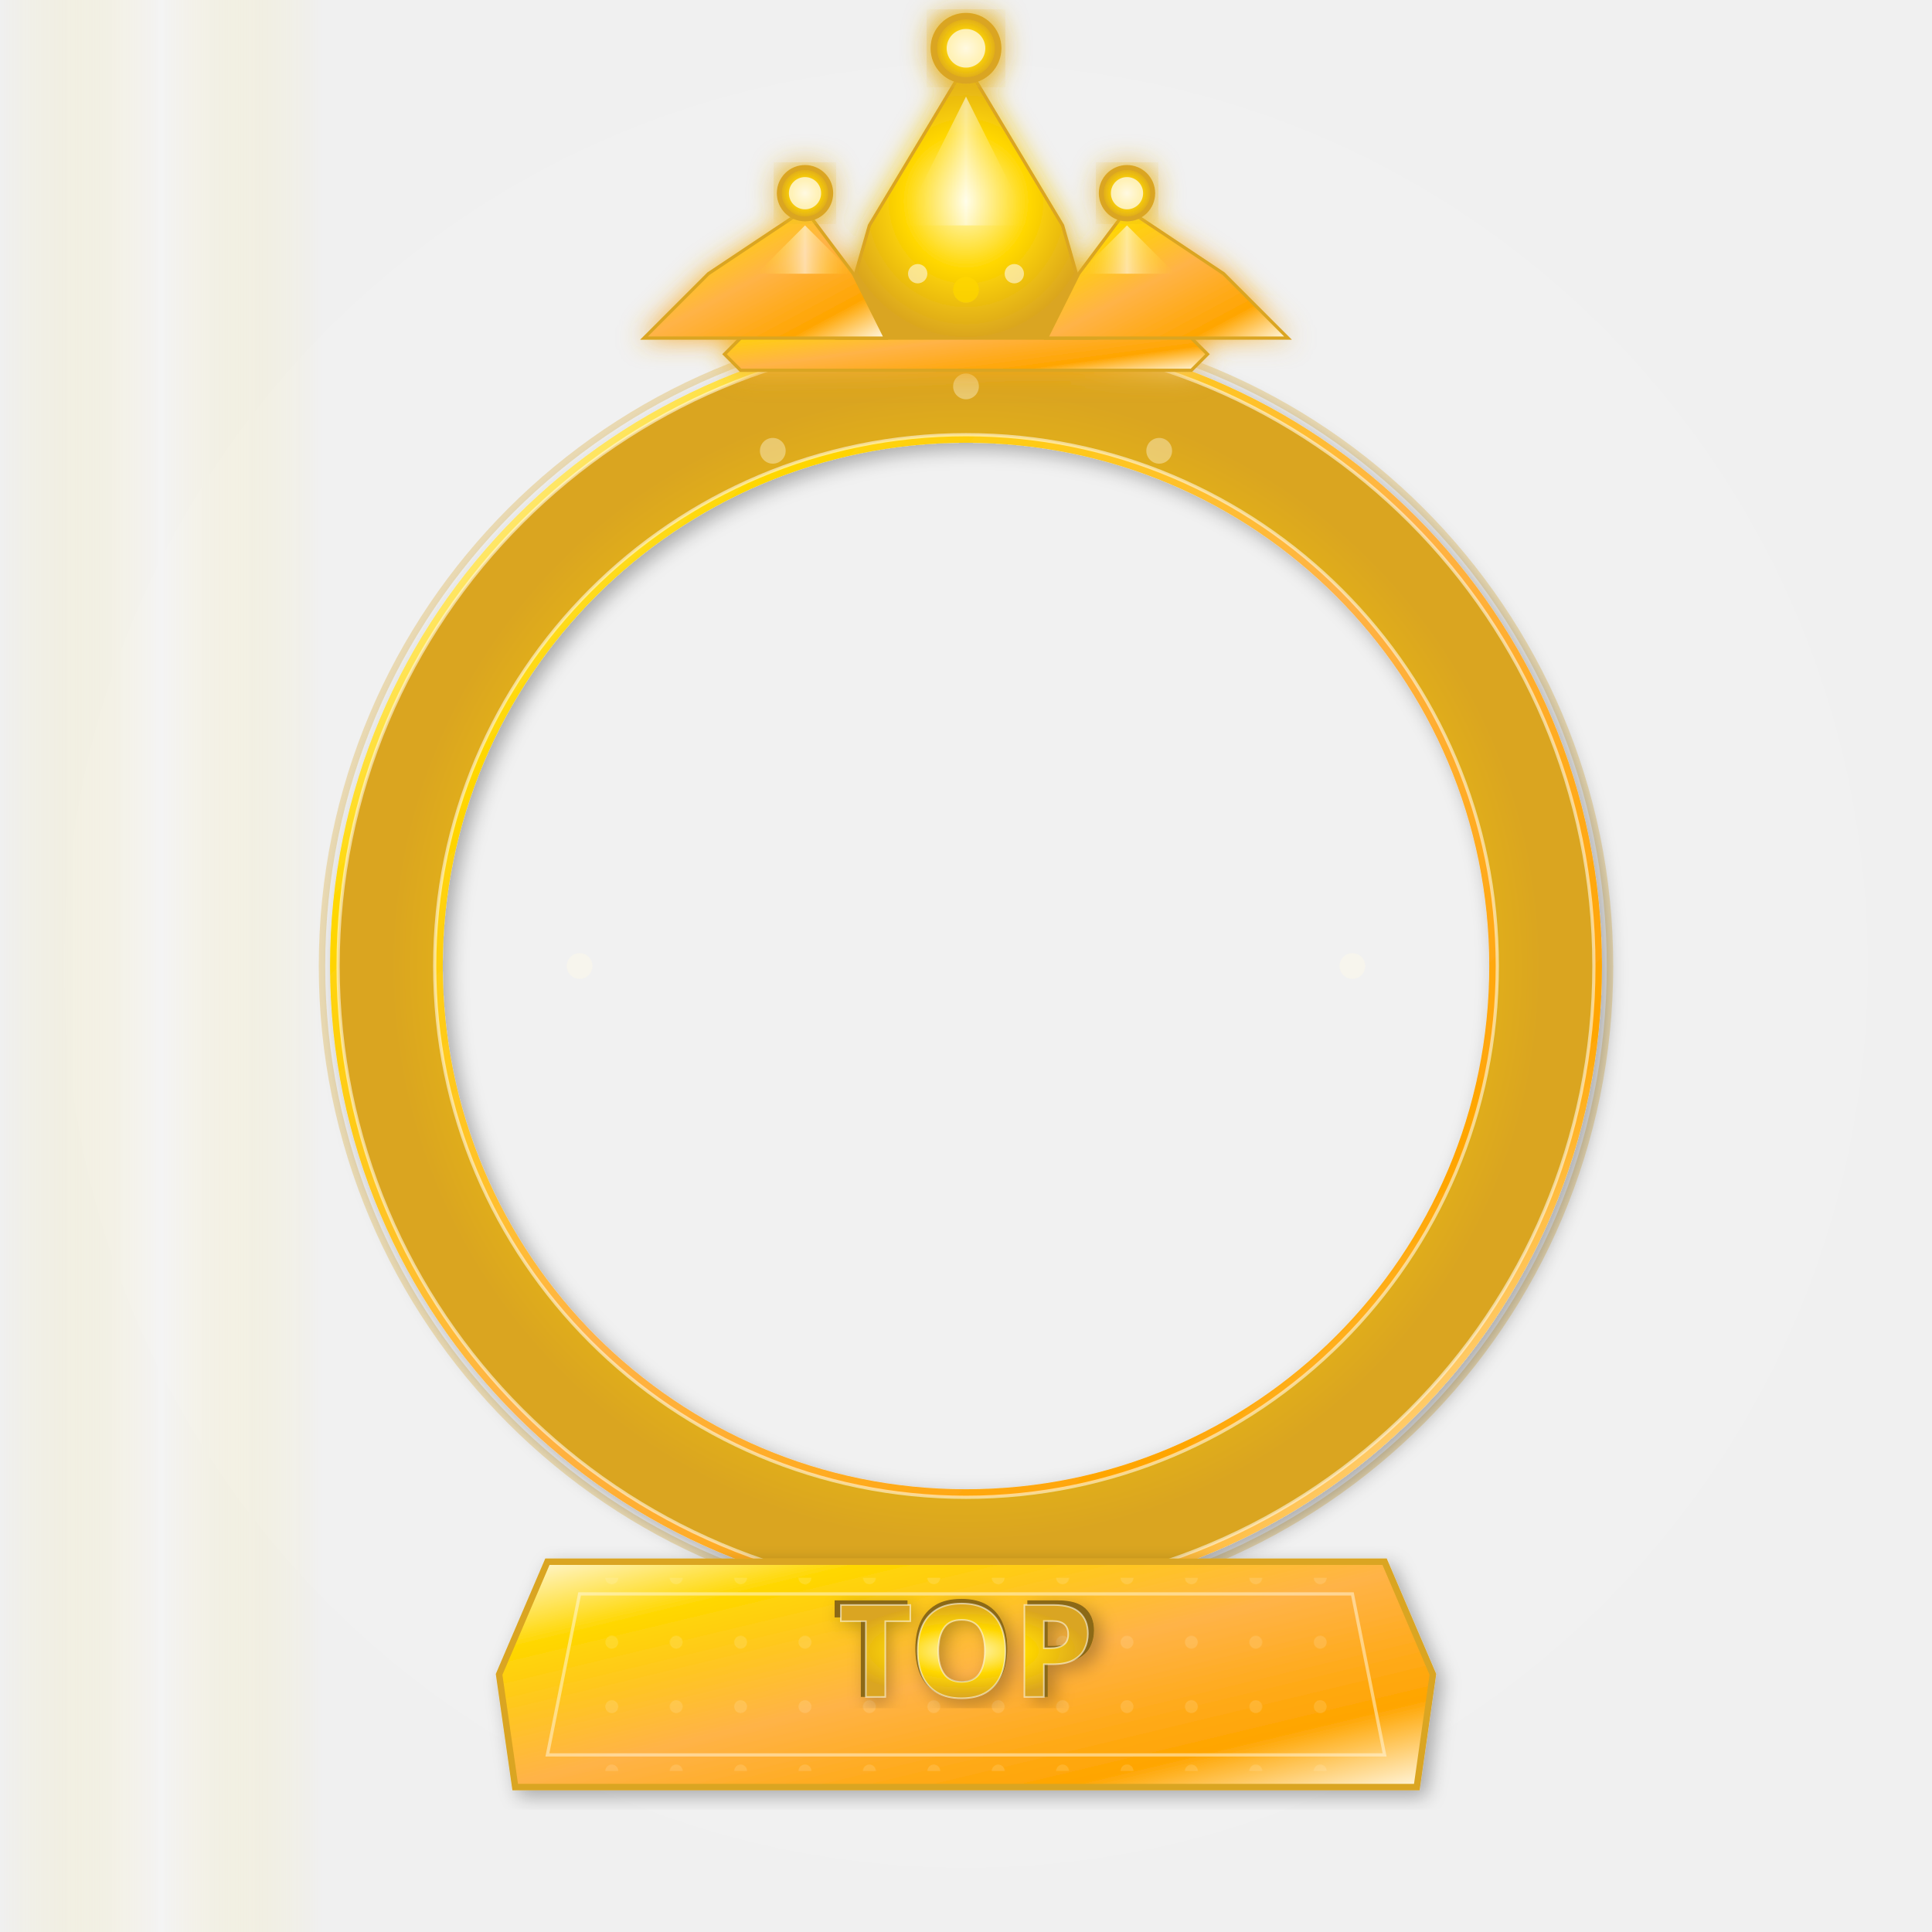
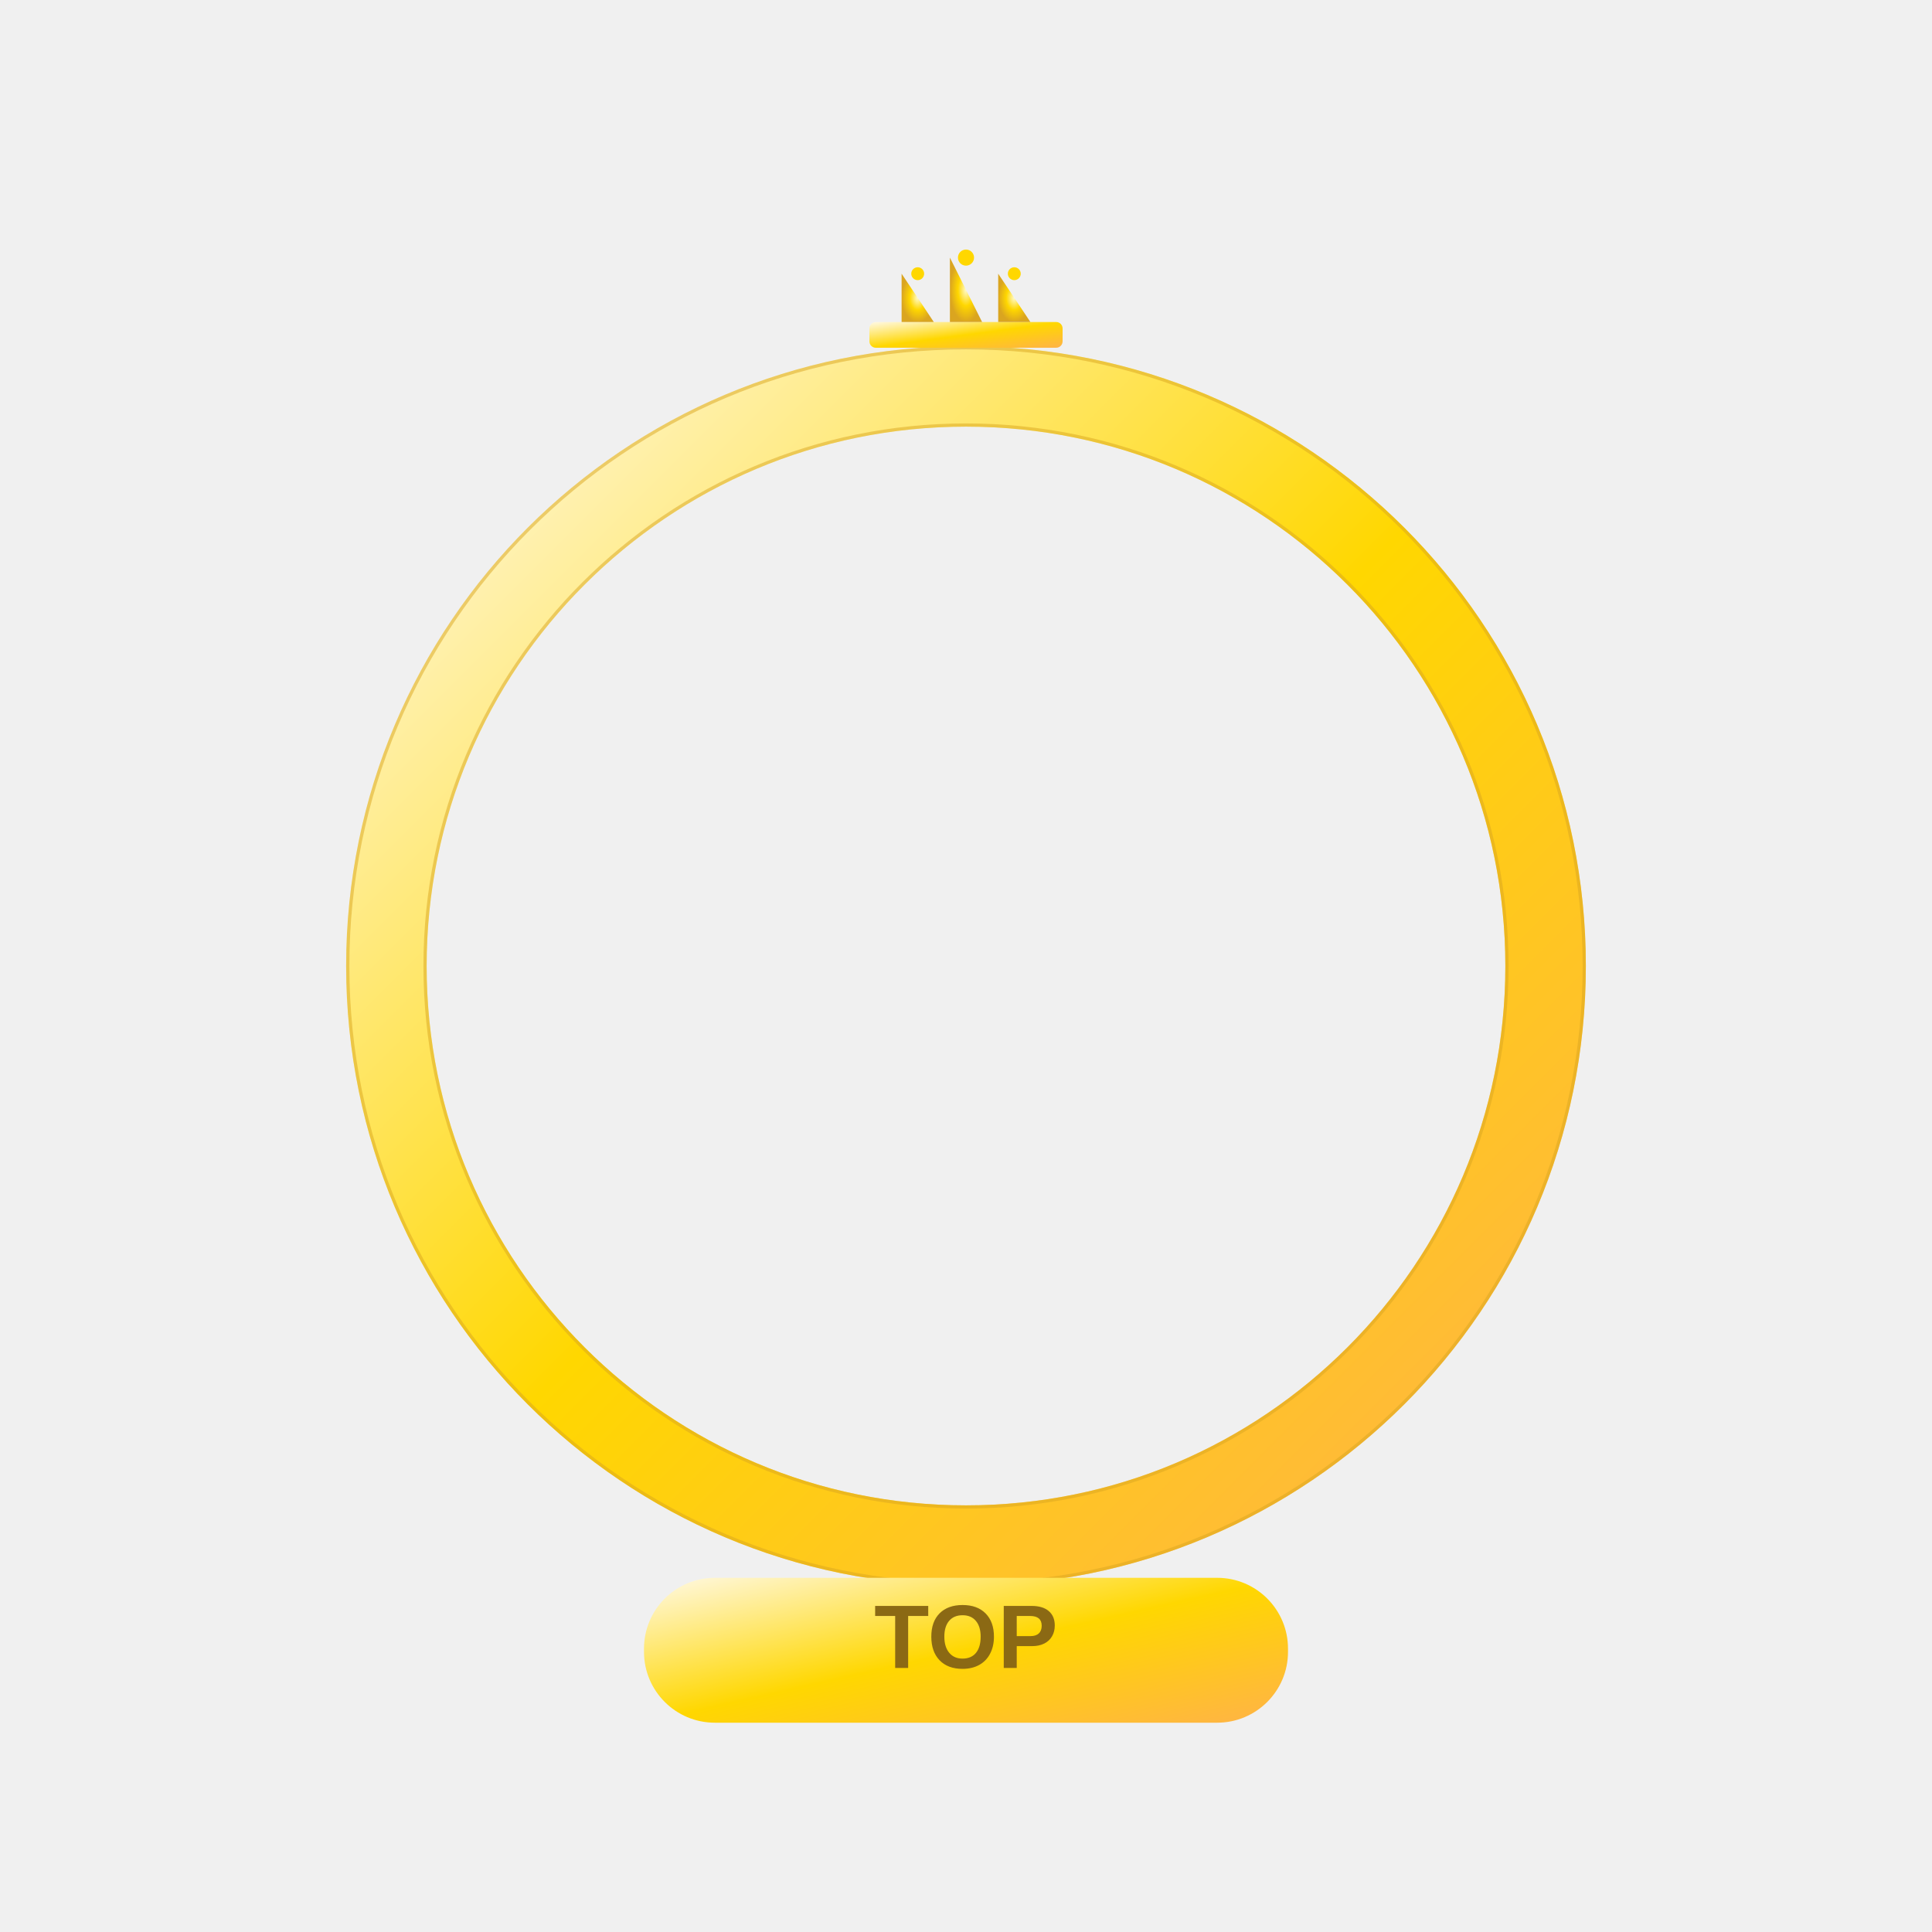
<svg xmlns="http://www.w3.org/2000/svg" width="600" height="600" viewBox="0 0 600 600">
  <defs>
    <linearGradient id="goldGradient1" x1="0" y1="0" x2="1" y2="1">
      <stop offset="0%" stop-color="#fff9e6" />
-       <stop offset="20%" stop-color="#ffd700" />
-       <stop offset="50%" stop-color="#ffb347" />
-       <stop offset="80%" stop-color="#ffa500" />
-       <stop offset="100%" stop-color="#fff9e6" />
+       <stop offset="50%" stop-color="#ffd700" />
+       <stop offset="100%" stop-color="#ffb347" />
    </linearGradient>
    <radialGradient id="goldRadial" cx="50%" cy="50%" r="50%">
      <stop offset="0%" stop-color="#fffacd" />
      <stop offset="50%" stop-color="#ffd700" />
      <stop offset="100%" stop-color="#daa520" />
    </radialGradient>
-     <linearGradient id="goldShine" x1="0" y1="0" x2="1" y2="0">
-       <stop offset="0%" stop-color="#ffd700" stop-opacity="0" />
-       <stop offset="50%" stop-color="#ffffff" stop-opacity="0.8" />
-       <stop offset="100%" stop-color="#ffd700" stop-opacity="0" />
-     </linearGradient>
-     <filter id="glow">
-       <feGaussianBlur stdDeviation="4" result="coloredBlur" />
-       <feMerge>
-         <feMergeNode in="coloredBlur" />
-         <feMergeNode in="SourceGraphic" />
-       </feMerge>
-     </filter>
-     <filter id="shadow">
-       <feDropShadow dx="2" dy="2" stdDeviation="3" flood-opacity="0.3" />
-     </filter>
-     <pattern id="ornament" x="0" y="0" width="20" height="20" patternUnits="userSpaceOnUse">
-       <circle cx="10" cy="10" r="2" fill="#fff9e6" opacity="0.5" />
-     </pattern>
  </defs>
-   <circle cx="300" cy="300" r="280" fill="#fff" opacity="0.1" />
-   <circle cx="300" cy="300" r="200" fill="none" stroke="#daa520" stroke-width="2" opacity="0.3" />
-   <circle cx="300" cy="300" r="180" fill="none" stroke="url(#goldGradient1)" stroke-width="35" filter="url(#shadow)" />
-   <circle cx="300" cy="300" r="180" fill="none" stroke="url(#goldRadial)" stroke-width="30" />
-   <circle cx="300" cy="300" r="195" fill="none" stroke="#fff9e6" stroke-width="1" opacity="0.6" />
-   <circle cx="300" cy="300" r="165" fill="none" stroke="#fff9e6" stroke-width="1" opacity="0.6" />
-   <g opacity="0.4">
-     <circle cx="300" cy="120" r="4" fill="#fff9e6" />
-     <circle cx="240" cy="140" r="4" fill="#fff9e6" />
-     <circle cx="360" cy="140" r="4" fill="#fff9e6" />
-     <circle cx="180" cy="300" r="4" fill="#fff9e6" />
-     <circle cx="420" cy="300" r="4" fill="#fff9e6" />
+   <circle cx="300" cy="300" r="180" fill="none" stroke="url(#goldGradient1)" stroke-width="25" />
+   <circle cx="300" cy="300" r="192" fill="none" stroke="#daa520" stroke-width="1" opacity="0.5" />
+   <circle cx="300" cy="300" r="168" fill="none" stroke="#daa520" stroke-width="1" opacity="0.5" />
+   <g>
+     <rect x="270" y="100" width="60" height="8" fill="url(#goldGradient1)" rx="2" />
+     <path d="M280,100 L280,85 L290,100" fill="url(#goldRadial)" />
+     <path d="M295,100 L295,80 L305,100" fill="url(#goldRadial)" />
+     <path d="M310,100 L310,85 L320,100" fill="url(#goldRadial)" />
+     <circle cx="285" cy="85" r="2" fill="#ffd700" />
+     <circle cx="300" cy="80" r="2.5" fill="#ffd700" />
+     <circle cx="315" cy="85" r="2" fill="#ffd700" />
  </g>
-   <g filter="url(#glow)">
-     <path d="M240,95 L360,95 L375,110 L370,115 L230,115 L225,110 Z" fill="url(#goldGradient1)" stroke="#daa520" stroke-width="1" />
-     <rect x="240" y="100" width="120" height="5" fill="url(#ornament)" />
-     <path d="M300,20 L270,70 L260,105 L340,105 L330,70 Z" fill="url(#goldRadial)" stroke="#daa520" stroke-width="1" />
-     <path d="M300,30 L280,70 L320,70 Z" fill="url(#goldShine)" opacity="0.7" />
-     <path d="M250,65 L220,85 L200,105 L275,105 L265,85 Z" fill="url(#goldGradient1)" stroke="#daa520" stroke-width="1" />
-     <path d="M250,70 L235,85 L265,85 Z" fill="url(#goldShine)" opacity="0.7" />
-     <path d="M350,65 L380,85 L400,105 L325,105 L335,85 Z" fill="url(#goldGradient1)" stroke="#daa520" stroke-width="1" />
-     <path d="M350,70 L365,85 L335,85 Z" fill="url(#goldShine)" opacity="0.7" />
-     <circle cx="300" cy="15" r="10" fill="url(#goldRadial)" stroke="#daa520" stroke-width="2" filter="url(#glow)" />
-     <circle cx="300" cy="15" r="6" fill="#fff9e6" opacity="0.8" />
-     <circle cx="250" cy="60" r="8" fill="url(#goldRadial)" stroke="#daa520" stroke-width="1.5" filter="url(#glow)" />
-     <circle cx="250" cy="60" r="5" fill="#fff9e6" opacity="0.8" />
-     <circle cx="350" cy="60" r="8" fill="url(#goldRadial)" stroke="#daa520" stroke-width="1.5" filter="url(#glow)" />
-     <circle cx="350" cy="60" r="5" fill="#fff9e6" opacity="0.8" />
-     <circle cx="285" cy="85" r="3" fill="#fff9e6" opacity="0.6" />
-     <circle cx="315" cy="85" r="3" fill="#fff9e6" opacity="0.6" />
-     <circle cx="300" cy="90" r="4" fill="#ffd700" opacity="0.7" />
+   <g>
+     <rect x="200" y="490" width="200" height="45" rx="22" fill="url(#goldGradient1)" />
+     <text x="300" y="518" text-anchor="middle" fill="#8b6914" font-size="28" font-family="Arial" font-weight="bold">TOP</text>
  </g>
-   <g filter="url(#shadow)">
-     <path d="M170,485 L430,485 L445,520 L440,555 L160,555 L155,520 Z" fill="url(#goldGradient1)" stroke="#daa520" stroke-width="2" />
-     <rect x="175" y="490" width="250" height="60" fill="url(#ornament)" opacity="0.3" />
-     <path d="M180,495 L420,495 L430,545 L170,545 Z" fill="none" stroke="#fff9e6" stroke-width="1" opacity="0.5" />
-     <text x="300" y="527" text-anchor="middle" fill="#8b6914" font-size="42" font-family="Arial Black" font-weight="bold" filter="url(#shadow)">TOP</text>
-     <text x="300" y="527" text-anchor="middle" fill="url(#goldRadial)" font-size="40" font-family="Arial Black" font-weight="bold">TOP</text>
-     <text x="300" y="527" text-anchor="middle" fill="none" stroke="#fff9e6" stroke-width="0.5" font-size="40" font-family="Arial Black" font-weight="bold" opacity="0.6">TOP</text>
-   </g>
-   <rect x="0" y="0" width="100" height="600" fill="url(#goldShine)" opacity="0.3">
-     <animateTransform attributeName="transform" type="translate" from="-100 0" to="700 0" dur="3s" repeatCount="indefinite" />
-   </rect>
</svg>
